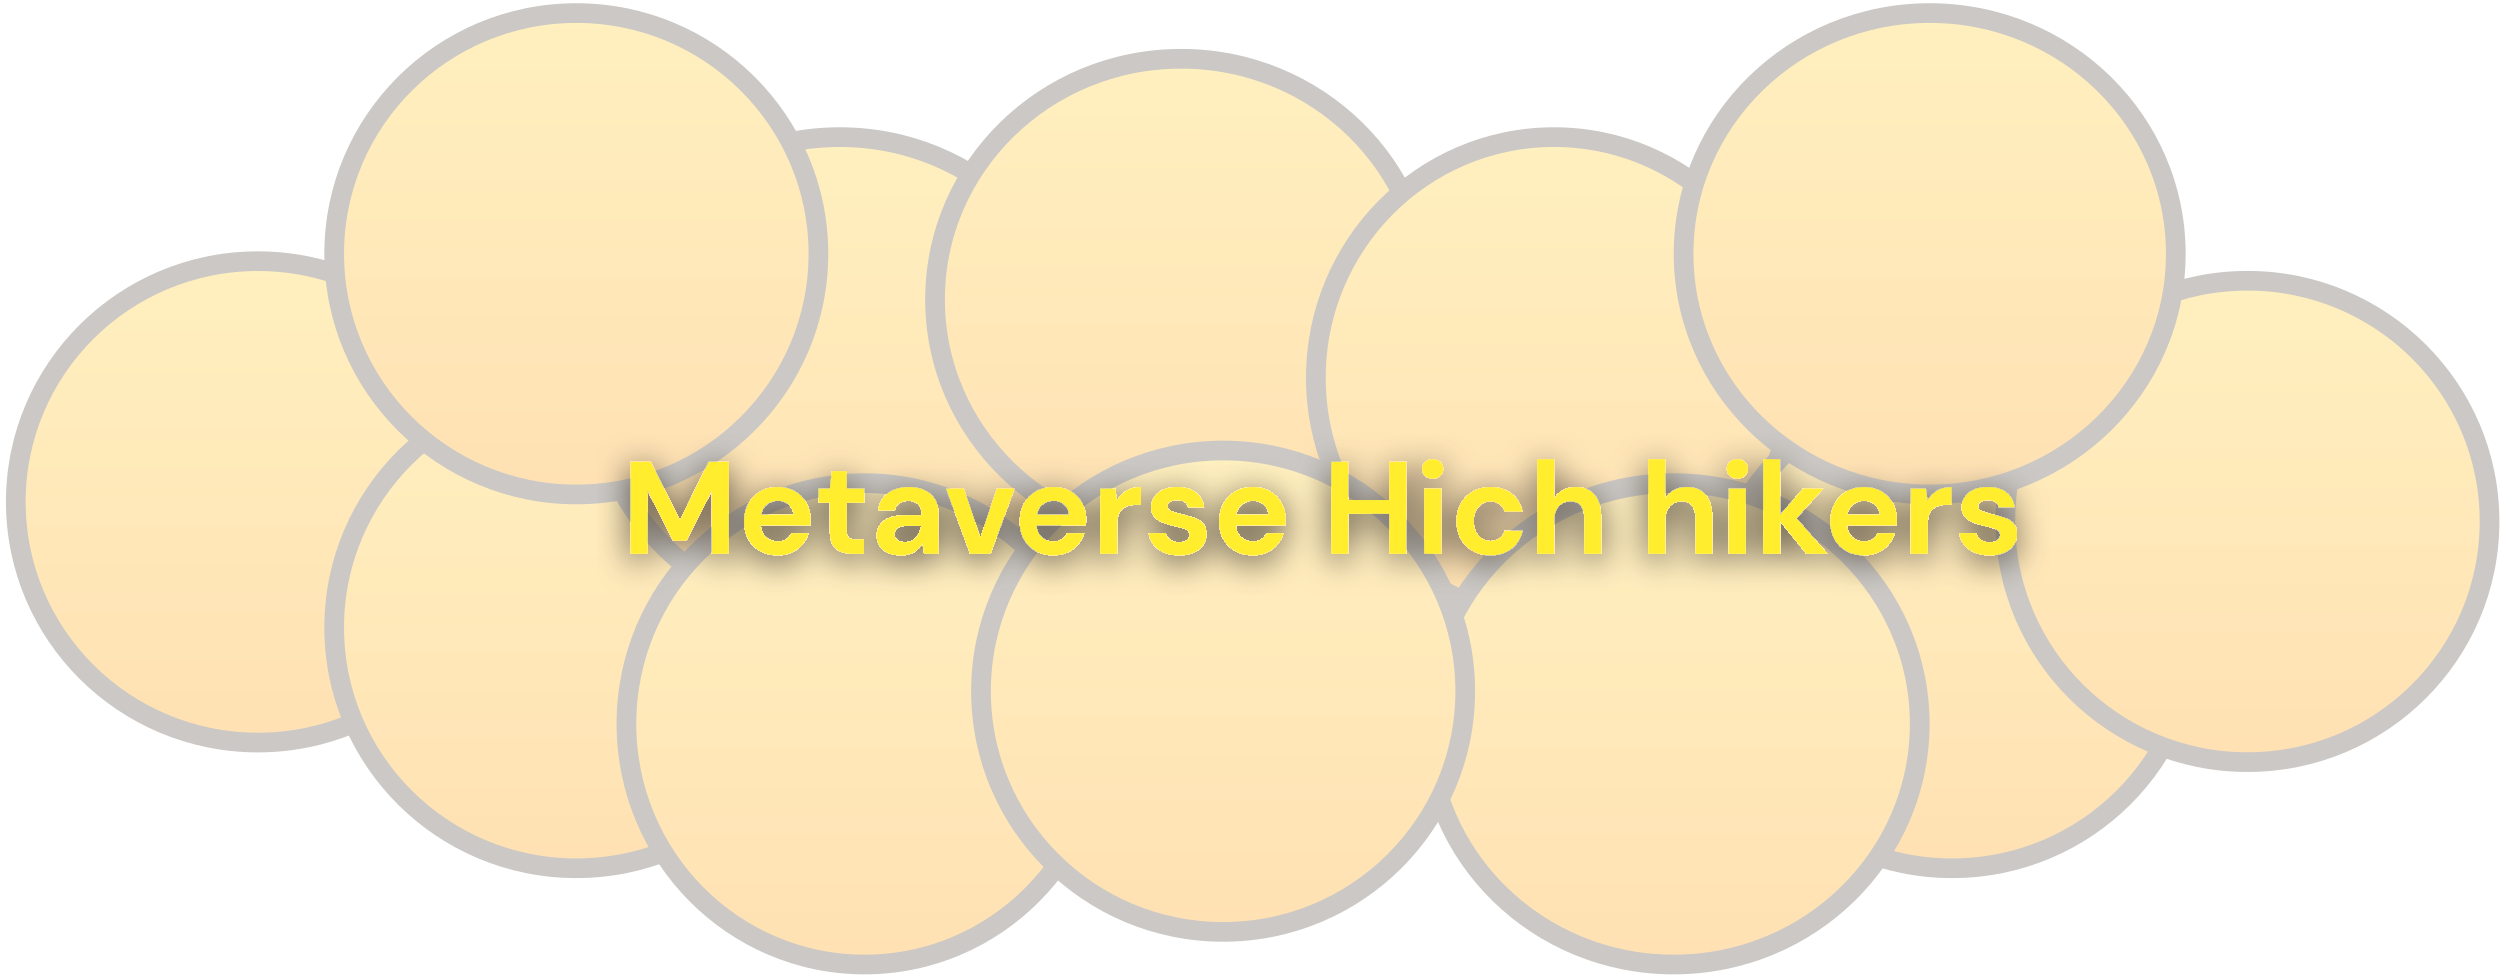
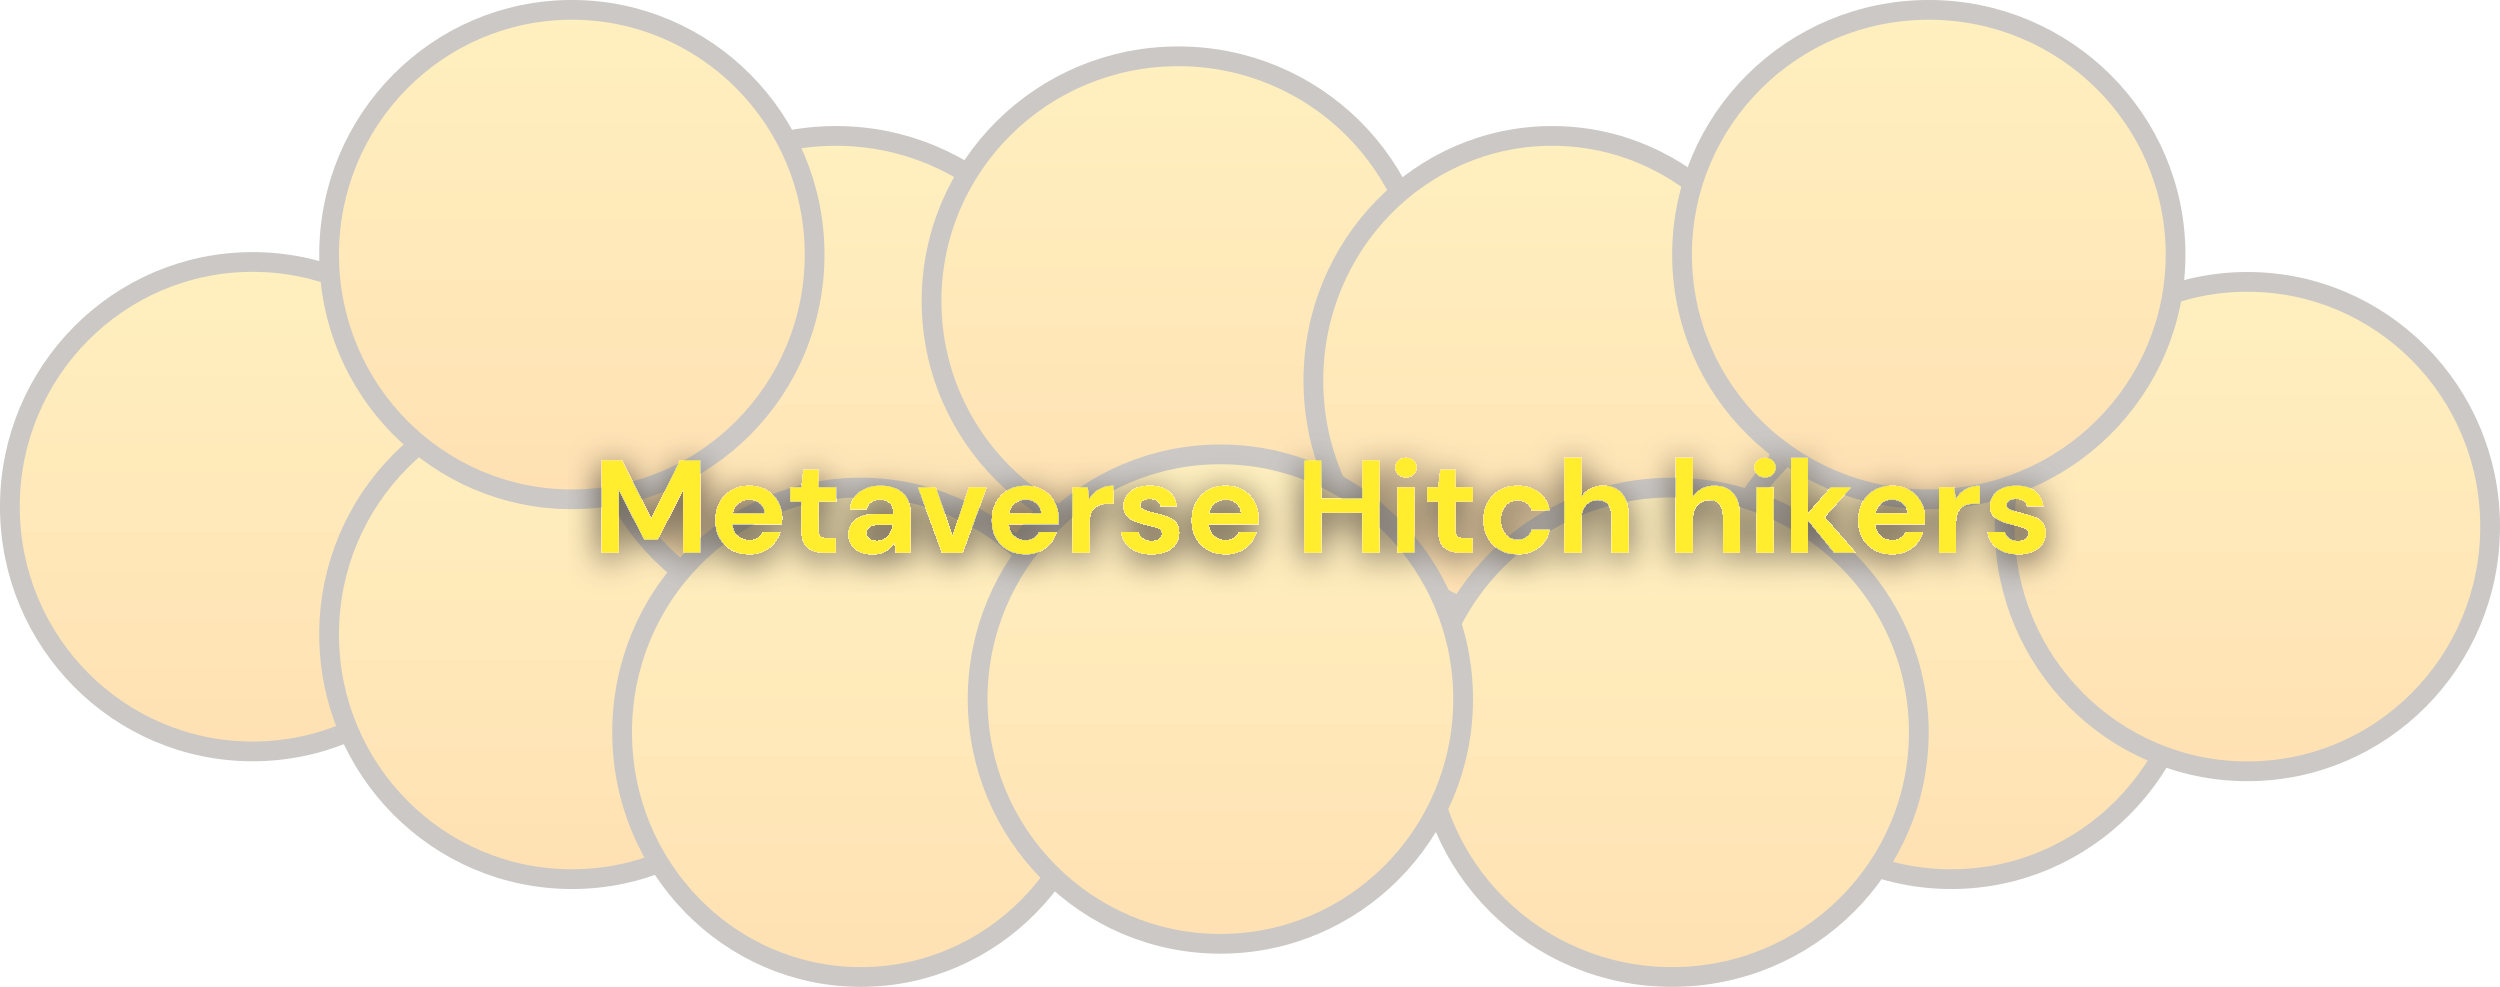
- <svg xmlns="http://www.w3.org/2000/svg" width="381" height="149" viewBox="0 0 381 149" fill="none">
+ <svg xmlns="http://www.w3.org/2000/svg" width="380" height="150" viewBox="0 0 380 150" fill="none">
  <g opacity="0.3">
-     <path d="M76.203 76.483C76.203 96.733 59.691 113.164 39.304 113.164C18.918 113.164 2.406 96.733 2.406 76.483C2.406 56.233 18.918 39.803 39.304 39.803C59.691 39.803 76.203 56.233 76.203 76.483Z" fill="url(#paint0_linear_107_1278)" stroke="#4F473B" stroke-width="3" />
-     <path d="M124.726 95.641C124.726 115.891 108.214 132.322 87.828 132.322C67.441 132.322 50.929 115.891 50.929 95.641C50.929 75.391 67.441 58.961 87.828 58.961C108.214 58.961 124.726 75.391 124.726 95.641Z" fill="url(#paint1_linear_107_1278)" stroke="#4F473B" stroke-width="3" />
-     <path d="M165.48 57.578C165.48 77.806 148.718 94.259 127.973 94.259C107.227 94.259 90.465 77.806 90.465 57.578C90.465 37.35 107.227 20.898 127.973 20.898C148.718 20.898 165.48 37.35 165.48 57.578Z" fill="url(#paint2_linear_107_1278)" stroke="#4F473B" stroke-width="3" />
-     <path d="M124.726 38.674C124.726 58.924 108.214 75.354 87.828 75.354C67.441 75.354 50.929 58.924 50.929 38.674C50.929 18.424 67.441 1.993 87.828 1.993C108.214 1.993 124.726 18.424 124.726 38.674Z" fill="url(#paint3_linear_107_1278)" stroke="#4F473B" stroke-width="3" />
-     <path d="M217.515 45.639C217.515 65.866 200.753 82.319 180.007 82.319C159.262 82.319 142.5 65.866 142.5 45.639C142.5 25.411 159.262 8.958 180.007 8.958C200.753 8.958 217.515 25.411 217.515 45.639Z" fill="url(#paint4_linear_107_1278)" stroke="#4F473B" stroke-width="3" />
-     <path d="M273.116 57.578C273.116 77.851 256.855 94.259 236.827 94.259C216.8 94.259 200.538 77.851 200.538 57.578C200.538 37.306 216.8 20.898 236.827 20.898C256.855 20.898 273.116 37.306 273.116 57.578Z" fill="url(#paint5_linear_107_1278)" stroke="#4F473B" stroke-width="3" />
-     <path d="M168.046 110.313C168.046 130.585 151.784 146.993 131.757 146.993C111.73 146.993 95.468 130.585 95.468 110.313C95.468 90.04 111.73 73.632 131.757 73.632C151.784 73.632 168.046 90.04 168.046 110.313Z" fill="url(#paint6_linear_107_1278)" stroke="#4F473B" stroke-width="3" />
-     <path d="M334.394 95.641C334.394 115.891 317.882 132.322 297.495 132.322C277.109 132.322 260.597 115.891 260.597 95.641C260.597 75.391 277.109 58.961 297.495 58.961C317.882 58.961 334.394 75.391 334.394 95.641Z" fill="url(#paint7_linear_107_1278)" stroke="#4F473B" stroke-width="3" />
-     <path d="M379.406 79.468C379.406 99.718 362.894 116.149 342.507 116.149C322.121 116.149 305.609 99.718 305.609 79.468C305.609 59.218 322.121 42.788 342.507 42.788C362.894 42.788 379.406 59.218 379.406 79.468Z" fill="url(#paint8_linear_107_1278)" stroke="#4F473B" stroke-width="3" />
-     <path d="M331.592 38.674C331.592 58.902 314.83 75.354 294.084 75.354C273.338 75.354 256.576 58.902 256.576 38.674C256.576 18.446 273.338 1.993 294.084 1.993C314.83 1.993 331.592 18.446 331.592 38.674Z" fill="url(#paint9_linear_107_1278)" stroke="#4F473B" stroke-width="3" />
-     <path d="M292.566 110.313C292.566 130.541 275.803 146.993 255.058 146.993C234.312 146.993 217.55 130.541 217.55 110.313C217.55 90.085 234.312 73.632 255.058 73.632C275.803 73.632 292.566 90.085 292.566 110.313Z" fill="url(#paint10_linear_107_1278)" stroke="#4F473B" stroke-width="3" />
-     <path d="M223.301 105.338C223.301 125.588 206.789 142.019 186.403 142.019C166.016 142.019 149.504 125.588 149.504 105.338C149.504 85.088 166.016 68.658 186.403 68.658C206.789 68.658 223.301 85.088 223.301 105.338Z" fill="url(#paint11_linear_107_1278)" stroke="#4F473B" stroke-width="3" />
+     <path d="M75.297 77.017C75.297 97.571 58.766 114.213 38.398 114.213C18.031 114.213 1.5 97.571 1.5 77.017C1.5 56.463 18.031 39.821 38.398 39.821C58.766 39.821 75.297 56.463 75.297 77.017Z" fill="url(#paint0_linear_210_715)" stroke="#4F473B" stroke-width="3" />
+     <path d="M123.821 96.434C123.821 116.988 107.29 133.63 86.922 133.63C66.555 133.63 50.024 116.988 50.024 96.434C50.024 75.88 66.555 59.237 86.922 59.237C107.29 59.237 123.821 75.88 123.821 96.434Z" fill="url(#paint1_linear_210_715)" stroke="#4F473B" stroke-width="3" />
+     <path d="M164.575 57.856C164.575 78.388 147.793 95.053 127.067 95.053C106.341 95.053 89.559 78.388 89.559 57.856C89.559 37.325 106.341 20.66 127.067 20.66C147.793 20.66 164.575 37.325 164.575 57.856Z" fill="url(#paint2_linear_210_715)" stroke="#4F473B" stroke-width="3" />
+     <path d="M123.821 38.696C123.821 59.25 107.29 75.893 86.922 75.893C66.555 75.893 50.024 59.25 50.024 38.696C50.024 18.142 66.555 1.5 86.922 1.5C107.29 1.5 123.821 18.142 123.821 38.696Z" fill="url(#paint3_linear_210_715)" stroke="#4F473B" stroke-width="3" />
+     <path d="M216.61 45.755C216.61 66.287 199.828 82.952 179.102 82.952C158.375 82.952 141.594 66.287 141.594 45.755C141.594 25.224 158.375 8.559 179.102 8.559C199.828 8.559 216.61 25.224 216.61 45.755Z" fill="url(#paint4_linear_210_715)" stroke="#4F473B" stroke-width="3" />
+     <path d="M272.211 57.856C272.211 78.433 255.93 95.053 235.922 95.053C215.913 95.053 199.633 78.433 199.633 57.856C199.633 37.28 215.913 20.66 235.922 20.66C255.93 20.66 272.211 37.28 272.211 57.856Z" fill="url(#paint5_linear_210_715)" stroke="#4F473B" stroke-width="3" />
+     <path d="M167.14 111.304C167.14 131.88 150.86 148.5 130.851 148.5C110.843 148.5 94.562 131.88 94.562 111.304C94.562 90.727 110.843 74.107 130.851 74.107C150.86 74.107 167.14 90.727 167.14 111.304Z" fill="url(#paint6_linear_210_715)" stroke="#4F473B" stroke-width="3" />
+     <path d="M333.488 96.434C333.488 116.988 316.957 133.63 296.59 133.63C276.222 133.63 259.691 116.988 259.691 96.434C259.691 75.88 276.222 59.237 296.59 59.237C316.957 59.237 333.488 75.88 333.488 96.434Z" fill="url(#paint7_linear_210_715)" stroke="#4F473B" stroke-width="3" />
+     <path d="M378.5 80.042C378.5 100.596 361.969 117.238 341.602 117.238C321.234 117.238 304.703 100.596 304.703 80.042C304.703 59.488 321.234 42.846 341.602 42.846C361.969 42.846 378.5 59.488 378.5 80.042Z" fill="url(#paint8_linear_210_715)" stroke="#4F473B" stroke-width="3" />
+     <path d="M330.686 38.696C330.686 59.228 313.905 75.893 293.178 75.893C272.452 75.893 255.67 59.228 255.67 38.696C255.67 18.165 272.452 1.5 293.178 1.5C313.905 1.5 330.686 18.165 330.686 38.696Z" fill="url(#paint9_linear_210_715)" stroke="#4F473B" stroke-width="3" />
+     <path d="M291.66 111.304C291.66 131.835 274.878 148.5 254.152 148.5C233.426 148.5 216.644 131.835 216.644 111.304C216.644 90.772 233.426 74.107 254.152 74.107C274.878 74.107 291.66 90.772 291.66 111.304Z" fill="url(#paint10_linear_210_715)" stroke="#4F473B" stroke-width="3" />
+     <path d="M222.396 106.262C222.396 126.815 205.865 143.458 185.497 143.458C165.13 143.458 148.599 126.815 148.599 106.262C148.599 85.708 165.13 69.065 185.497 69.065C205.865 69.065 222.396 85.708 222.396 106.262Z" fill="url(#paint11_linear_210_715)" stroke="#4F473B" stroke-width="3" />
  </g>
-   <g filter="url(#filter0_d_107_1278)">
-     <path d="M96.124 84.391V70.391H99.164L103.624 79.271L108.024 70.391H111.064V84.391H108.504V74.731L104.604 82.391H102.584L98.684 74.731V84.391H96.124ZM118.54 84.631C117.54 84.631 116.654 84.417 115.88 83.991C115.107 83.564 114.5 82.964 114.06 82.191C113.62 81.417 113.4 80.524 113.4 79.511C113.4 78.484 113.614 77.571 114.04 76.771C114.48 75.971 115.08 75.351 115.84 74.911C116.614 74.457 117.52 74.231 118.56 74.231C119.534 74.231 120.394 74.444 121.14 74.871C121.887 75.297 122.467 75.884 122.88 76.631C123.307 77.364 123.52 78.184 123.52 79.091C123.52 79.237 123.514 79.391 123.5 79.551C123.5 79.711 123.494 79.877 123.48 80.051H115.94C115.994 80.824 116.26 81.431 116.74 81.871C117.234 82.311 117.827 82.531 118.52 82.531C119.04 82.531 119.474 82.417 119.82 82.191C120.18 81.951 120.447 81.644 120.62 81.271H123.22C123.034 81.897 122.72 82.471 122.28 82.991C121.854 83.497 121.32 83.897 120.68 84.191C120.054 84.484 119.34 84.631 118.54 84.631ZM118.56 76.311C117.934 76.311 117.38 76.491 116.9 76.851C116.42 77.197 116.114 77.731 115.98 78.451H120.92C120.88 77.797 120.64 77.277 120.2 76.891C119.76 76.504 119.214 76.311 118.56 76.311ZM129.918 84.391C128.878 84.391 128.044 84.137 127.418 83.631C126.791 83.124 126.478 82.224 126.478 80.931V76.611H124.778V74.471H126.478L126.778 71.811H129.038V74.471H131.718V76.611H129.038V80.951C129.038 81.431 129.138 81.764 129.338 81.951C129.551 82.124 129.911 82.211 130.418 82.211H131.658V84.391H129.918ZM137.336 84.631C136.482 84.631 135.782 84.497 135.236 84.231C134.689 83.951 134.282 83.584 134.016 83.131C133.749 82.677 133.616 82.177 133.616 81.631C133.616 80.711 133.976 79.964 134.696 79.391C135.416 78.817 136.496 78.531 137.936 78.531H140.456V78.291C140.456 77.611 140.262 77.111 139.876 76.791C139.489 76.471 139.009 76.311 138.436 76.311C137.916 76.311 137.462 76.437 137.076 76.691C136.689 76.931 136.449 77.291 136.356 77.771H133.856C133.922 77.051 134.162 76.424 134.576 75.891C135.002 75.357 135.549 74.951 136.216 74.671C136.882 74.377 137.629 74.231 138.456 74.231C139.869 74.231 140.982 74.584 141.796 75.291C142.609 75.997 143.016 76.997 143.016 78.291V84.391H140.836L140.596 82.791C140.302 83.324 139.889 83.764 139.356 84.111C138.836 84.457 138.162 84.631 137.336 84.631ZM137.916 82.631C138.649 82.631 139.216 82.391 139.616 81.911C140.029 81.431 140.289 80.837 140.396 80.131H138.216C137.536 80.131 137.049 80.257 136.756 80.511C136.462 80.751 136.316 81.051 136.316 81.411C136.316 81.797 136.462 82.097 136.756 82.311C137.049 82.524 137.436 82.631 137.916 82.631ZM147.846 84.391L144.206 74.471H146.886L149.406 81.971L151.926 74.471H154.606L150.946 84.391H147.846ZM160.552 84.631C159.552 84.631 158.665 84.417 157.892 83.991C157.119 83.564 156.512 82.964 156.072 82.191C155.632 81.417 155.412 80.524 155.412 79.511C155.412 78.484 155.625 77.571 156.052 76.771C156.492 75.971 157.092 75.351 157.852 74.911C158.625 74.457 159.532 74.231 160.572 74.231C161.545 74.231 162.405 74.444 163.152 74.871C163.899 75.297 164.479 75.884 164.892 76.631C165.319 77.364 165.532 78.184 165.532 79.091C165.532 79.237 165.525 79.391 165.512 79.551C165.512 79.711 165.505 79.877 165.492 80.051H157.952C158.005 80.824 158.272 81.431 158.752 81.871C159.245 82.311 159.839 82.531 160.532 82.531C161.052 82.531 161.485 82.417 161.832 82.191C162.192 81.951 162.459 81.644 162.632 81.271H165.232C165.045 81.897 164.732 82.471 164.292 82.991C163.865 83.497 163.332 83.897 162.692 84.191C162.065 84.484 161.352 84.631 160.552 84.631ZM160.572 76.311C159.945 76.311 159.392 76.491 158.912 76.851C158.432 77.197 158.125 77.731 157.992 78.451H162.932C162.892 77.797 162.652 77.277 162.212 76.891C161.772 76.504 161.225 76.311 160.572 76.311ZM167.685 84.391V74.471H169.965L170.205 76.331C170.565 75.691 171.052 75.184 171.665 74.811C172.292 74.424 173.025 74.231 173.865 74.231V76.931H173.145C172.585 76.931 172.085 77.017 171.645 77.191C171.205 77.364 170.859 77.664 170.605 78.091C170.365 78.517 170.245 79.111 170.245 79.871V84.391H167.685ZM179.715 84.631C178.835 84.631 178.062 84.491 177.395 84.211C176.728 83.917 176.195 83.517 175.795 83.011C175.395 82.504 175.155 81.917 175.075 81.251H177.655C177.735 81.637 177.948 81.971 178.295 82.251C178.655 82.517 179.115 82.651 179.675 82.651C180.235 82.651 180.642 82.537 180.895 82.311C181.162 82.084 181.295 81.824 181.295 81.531C181.295 81.104 181.108 80.817 180.735 80.671C180.362 80.511 179.842 80.357 179.175 80.211C178.748 80.117 178.315 80.004 177.875 79.871C177.435 79.737 177.028 79.571 176.655 79.371C176.295 79.157 176.002 78.891 175.775 78.571C175.548 78.237 175.435 77.831 175.435 77.351C175.435 76.471 175.782 75.731 176.475 75.131C177.182 74.531 178.168 74.231 179.435 74.231C180.608 74.231 181.542 74.504 182.235 75.051C182.942 75.597 183.362 76.351 183.495 77.311H181.075C180.928 76.577 180.375 76.211 179.415 76.211C178.935 76.211 178.562 76.304 178.295 76.491C178.042 76.677 177.915 76.911 177.915 77.191C177.915 77.484 178.108 77.717 178.495 77.891C178.882 78.064 179.395 78.224 180.035 78.371C180.728 78.531 181.362 78.711 181.935 78.911C182.522 79.097 182.988 79.384 183.335 79.771C183.682 80.144 183.855 80.684 183.855 81.391C183.868 82.004 183.708 82.557 183.375 83.051C183.042 83.544 182.562 83.931 181.935 84.211C181.308 84.491 180.568 84.631 179.715 84.631ZM190.943 84.631C189.943 84.631 189.056 84.417 188.283 83.991C187.509 83.564 186.903 82.964 186.463 82.191C186.023 81.417 185.803 80.524 185.803 79.511C185.803 78.484 186.016 77.571 186.443 76.771C186.883 75.971 187.483 75.351 188.243 74.911C189.016 74.457 189.923 74.231 190.963 74.231C191.936 74.231 192.796 74.444 193.543 74.871C194.289 75.297 194.869 75.884 195.283 76.631C195.709 77.364 195.923 78.184 195.923 79.091C195.923 79.237 195.916 79.391 195.903 79.551C195.903 79.711 195.896 79.877 195.883 80.051H188.343C188.396 80.824 188.663 81.431 189.143 81.871C189.636 82.311 190.229 82.531 190.923 82.531C191.443 82.531 191.876 82.417 192.223 82.191C192.583 81.951 192.849 81.644 193.023 81.271H195.623C195.436 81.897 195.123 82.471 194.683 82.991C194.256 83.497 193.723 83.897 193.083 84.191C192.456 84.484 191.743 84.631 190.943 84.631ZM190.963 76.311C190.336 76.311 189.783 76.491 189.303 76.851C188.823 77.197 188.516 77.731 188.383 78.451H193.323C193.283 77.797 193.043 77.277 192.603 76.891C192.163 76.504 191.616 76.311 190.963 76.311ZM202.902 84.391V70.391H205.462V76.211H211.742V70.391H214.302V84.391H211.742V78.291H205.462V84.391H202.902ZM218.343 72.931C217.876 72.931 217.489 72.791 217.183 72.511C216.889 72.231 216.743 71.877 216.743 71.451C216.743 71.024 216.889 70.677 217.183 70.411C217.489 70.131 217.876 69.991 218.343 69.991C218.809 69.991 219.189 70.131 219.483 70.411C219.789 70.677 219.943 71.024 219.943 71.451C219.943 71.877 219.789 72.231 219.483 72.511C219.189 72.791 218.809 72.931 218.343 72.931ZM217.063 84.391V74.471H219.623V84.391H217.063ZM227.155 84.631C226.141 84.631 225.248 84.411 224.475 83.971C223.701 83.531 223.088 82.917 222.635 82.131C222.195 81.344 221.975 80.444 221.975 79.431C221.975 78.417 222.195 77.517 222.635 76.731C223.088 75.944 223.701 75.331 224.475 74.891C225.248 74.451 226.141 74.231 227.155 74.231C228.421 74.231 229.488 74.564 230.355 75.231C231.221 75.884 231.775 76.791 232.015 77.951H229.315C229.181 77.471 228.915 77.097 228.515 76.831C228.128 76.551 227.668 76.411 227.135 76.411C226.428 76.411 225.828 76.677 225.335 77.211C224.841 77.744 224.595 78.484 224.595 79.431C224.595 80.377 224.841 81.117 225.335 81.651C225.828 82.184 226.428 82.451 227.135 82.451C227.668 82.451 228.128 82.317 228.515 82.051C228.915 81.784 229.181 81.404 229.315 80.911H232.015C231.775 82.031 231.221 82.931 230.355 83.611C229.488 84.291 228.421 84.631 227.155 84.631ZM234.287 84.391V69.991H236.847V75.991C237.18 75.444 237.627 75.017 238.187 74.711C238.76 74.391 239.413 74.231 240.147 74.231C241.373 74.231 242.32 74.617 242.987 75.391C243.667 76.164 244.007 77.297 244.007 78.791V84.391H241.467V79.031C241.467 78.177 241.293 77.524 240.947 77.071C240.613 76.617 240.08 76.391 239.347 76.391C238.627 76.391 238.027 76.644 237.547 77.151C237.08 77.657 236.847 78.364 236.847 79.271V84.391H234.287ZM251.22 84.391V69.991H253.78V75.991C254.114 75.444 254.56 75.017 255.12 74.711C255.694 74.391 256.347 74.231 257.08 74.231C258.307 74.231 259.254 74.617 259.92 75.391C260.6 76.164 260.94 77.297 260.94 78.791V84.391H258.4V79.031C258.4 78.177 258.227 77.524 257.88 77.071C257.547 76.617 257.014 76.391 256.28 76.391C255.56 76.391 254.96 76.644 254.48 77.151C254.014 77.657 253.78 78.364 253.78 79.271V84.391H251.22ZM264.768 72.931C264.302 72.931 263.915 72.791 263.608 72.511C263.315 72.231 263.168 71.877 263.168 71.451C263.168 71.024 263.315 70.677 263.608 70.411C263.915 70.131 264.302 69.991 264.768 69.991C265.235 69.991 265.615 70.131 265.908 70.411C266.215 70.677 266.368 71.024 266.368 71.451C266.368 71.877 266.215 72.231 265.908 72.511C265.615 72.791 265.235 72.931 264.768 72.931ZM263.488 84.391V74.471H266.048V84.391H263.488ZM268.72 84.391V69.991H271.28V78.491L274.8 74.471H277.84L273.78 78.991L278.5 84.391H275.3L271.28 79.411V84.391H268.72ZM284.087 84.631C283.087 84.631 282.201 84.417 281.427 83.991C280.654 83.564 280.047 82.964 279.607 82.191C279.167 81.417 278.947 80.524 278.947 79.511C278.947 78.484 279.161 77.571 279.587 76.771C280.027 75.971 280.627 75.351 281.387 74.911C282.161 74.457 283.067 74.231 284.107 74.231C285.081 74.231 285.941 74.444 286.687 74.871C287.434 75.297 288.014 75.884 288.427 76.631C288.854 77.364 289.067 78.184 289.067 79.091C289.067 79.237 289.061 79.391 289.047 79.551C289.047 79.711 289.041 79.877 289.027 80.051H281.487C281.541 80.824 281.807 81.431 282.287 81.871C282.781 82.311 283.374 82.531 284.067 82.531C284.587 82.531 285.021 82.417 285.367 82.191C285.727 81.951 285.994 81.644 286.167 81.271H288.767C288.581 81.897 288.267 82.471 287.827 82.991C287.401 83.497 286.867 83.897 286.227 84.191C285.601 84.484 284.887 84.631 284.087 84.631ZM284.107 76.311C283.481 76.311 282.927 76.491 282.447 76.851C281.967 77.197 281.661 77.731 281.527 78.451H286.467C286.427 77.797 286.187 77.277 285.747 76.891C285.307 76.504 284.761 76.311 284.107 76.311ZM291.22 84.391V74.471H293.5L293.74 76.331C294.1 75.691 294.587 75.184 295.2 74.811C295.827 74.424 296.56 74.231 297.4 74.231V76.931H296.68C296.12 76.931 295.62 77.017 295.18 77.191C294.74 77.364 294.394 77.664 294.14 78.091C293.9 78.517 293.78 79.111 293.78 79.871V84.391H291.22ZM303.25 84.631C302.37 84.631 301.597 84.491 300.93 84.211C300.263 83.917 299.73 83.517 299.33 83.011C298.93 82.504 298.69 81.917 298.61 81.251H301.19C301.27 81.637 301.483 81.971 301.83 82.251C302.19 82.517 302.65 82.651 303.21 82.651C303.77 82.651 304.177 82.537 304.43 82.311C304.697 82.084 304.83 81.824 304.83 81.531C304.83 81.104 304.643 80.817 304.27 80.671C303.897 80.511 303.377 80.357 302.71 80.211C302.283 80.117 301.85 80.004 301.41 79.871C300.97 79.737 300.563 79.571 300.19 79.371C299.83 79.157 299.537 78.891 299.31 78.571C299.083 78.237 298.97 77.831 298.97 77.351C298.97 76.471 299.317 75.731 300.01 75.131C300.717 74.531 301.703 74.231 302.97 74.231C304.143 74.231 305.077 74.504 305.77 75.051C306.477 75.597 306.897 76.351 307.03 77.311H304.61C304.463 76.577 303.91 76.211 302.95 76.211C302.47 76.211 302.097 76.304 301.83 76.491C301.577 76.677 301.45 76.911 301.45 77.191C301.45 77.484 301.643 77.717 302.03 77.891C302.417 78.064 302.93 78.224 303.57 78.371C304.263 78.531 304.897 78.711 305.47 78.911C306.057 79.097 306.523 79.384 306.87 79.771C307.217 80.144 307.39 80.684 307.39 81.391C307.403 82.004 307.243 82.557 306.91 83.051C306.577 83.544 306.097 83.931 305.47 84.211C304.843 84.491 304.103 84.631 303.25 84.631Z" fill="#FFED2E" />
+   <g filter="url(#filter0_d_210_715)">
+     <path d="M91.481 84V70H94.521L98.981 78.88L103.381 70H106.421V84H103.861V74.34L99.961 82H97.941L94.041 74.34V84H91.481ZM113.897 84.24C112.897 84.24 112.011 84.027 111.237 83.6C110.464 83.173 109.857 82.573 109.417 81.8C108.977 81.027 108.757 80.133 108.757 79.12C108.757 78.093 108.971 77.18 109.397 76.38C109.837 75.58 110.437 74.96 111.197 74.52C111.971 74.067 112.877 73.84 113.917 73.84C114.891 73.84 115.751 74.053 116.497 74.48C117.244 74.907 117.824 75.493 118.237 76.24C118.664 76.973 118.877 77.793 118.877 78.7C118.877 78.847 118.871 79 118.857 79.16C118.857 79.32 118.851 79.487 118.837 79.66H111.297C111.351 80.433 111.617 81.04 112.097 81.48C112.591 81.92 113.184 82.14 113.877 82.14C114.397 82.14 114.831 82.027 115.177 81.8C115.537 81.56 115.804 81.253 115.977 80.88H118.577C118.391 81.507 118.077 82.08 117.637 82.6C117.211 83.107 116.677 83.507 116.037 83.8C115.411 84.093 114.697 84.24 113.897 84.24ZM113.917 75.92C113.291 75.92 112.737 76.1 112.257 76.46C111.777 76.807 111.471 77.34 111.337 78.06H116.277C116.237 77.407 115.997 76.887 115.557 76.5C115.117 76.113 114.571 75.92 113.917 75.92ZM125.275 84C124.235 84 123.401 83.747 122.775 83.24C122.148 82.733 121.835 81.833 121.835 80.54V76.22H120.135V74.08H121.835L122.135 71.42H124.395V74.08H127.075V76.22H124.395V80.56C124.395 81.04 124.495 81.373 124.695 81.56C124.908 81.733 125.268 81.82 125.775 81.82H127.015V84H125.275ZM132.693 84.24C131.839 84.24 131.139 84.107 130.593 83.84C130.046 83.56 129.639 83.193 129.373 82.74C129.106 82.287 128.973 81.787 128.973 81.24C128.973 80.32 129.333 79.573 130.053 79C130.773 78.427 131.853 78.14 133.293 78.14H135.813V77.9C135.813 77.22 135.619 76.72 135.233 76.4C134.846 76.08 134.366 75.92 133.793 75.92C133.273 75.92 132.819 76.047 132.433 76.3C132.046 76.54 131.806 76.9 131.713 77.38H129.213C129.279 76.66 129.519 76.033 129.933 75.5C130.359 74.967 130.906 74.56 131.573 74.28C132.239 73.987 132.986 73.84 133.813 73.84C135.226 73.84 136.339 74.193 137.153 74.9C137.966 75.607 138.373 76.607 138.373 77.9V84H136.193L135.953 82.4C135.659 82.933 135.246 83.373 134.713 83.72C134.193 84.067 133.519 84.24 132.693 84.24ZM133.273 82.24C134.006 82.24 134.573 82 134.973 81.52C135.386 81.04 135.646 80.447 135.753 79.74H133.573C132.893 79.74 132.406 79.867 132.113 80.12C131.819 80.36 131.673 80.66 131.673 81.02C131.673 81.407 131.819 81.707 132.113 81.92C132.406 82.133 132.793 82.24 133.273 82.24ZM143.203 84L139.563 74.08H142.243L144.763 81.58L147.283 74.08H149.963L146.303 84H143.203ZM155.909 84.24C154.909 84.24 154.022 84.027 153.249 83.6C152.476 83.173 151.869 82.573 151.429 81.8C150.989 81.027 150.769 80.133 150.769 79.12C150.769 78.093 150.982 77.18 151.409 76.38C151.849 75.58 152.449 74.96 153.209 74.52C153.982 74.067 154.889 73.84 155.929 73.84C156.902 73.84 157.762 74.053 158.509 74.48C159.256 74.907 159.836 75.493 160.249 76.24C160.676 76.973 160.889 77.793 160.889 78.7C160.889 78.847 160.882 79 160.869 79.16C160.869 79.32 160.862 79.487 160.849 79.66H153.309C153.362 80.433 153.629 81.04 154.109 81.48C154.602 81.92 155.196 82.14 155.889 82.14C156.409 82.14 156.842 82.027 157.189 81.8C157.549 81.56 157.816 81.253 157.989 80.88H160.589C160.402 81.507 160.089 82.08 159.649 82.6C159.222 83.107 158.689 83.507 158.049 83.8C157.422 84.093 156.709 84.24 155.909 84.24ZM155.929 75.92C155.302 75.92 154.749 76.1 154.269 76.46C153.789 76.807 153.482 77.34 153.349 78.06H158.289C158.249 77.407 158.009 76.887 157.569 76.5C157.129 76.113 156.582 75.92 155.929 75.92ZM163.042 84V74.08H165.322L165.562 75.94C165.922 75.3 166.409 74.793 167.022 74.42C167.649 74.033 168.382 73.84 169.222 73.84V76.54H168.502C167.942 76.54 167.442 76.627 167.002 76.8C166.562 76.973 166.216 77.273 165.962 77.7C165.722 78.127 165.602 78.72 165.602 79.48V84H163.042ZM175.072 84.24C174.192 84.24 173.419 84.1 172.752 83.82C172.085 83.527 171.552 83.127 171.152 82.62C170.752 82.113 170.512 81.527 170.432 80.86H173.012C173.092 81.247 173.305 81.58 173.652 81.86C174.012 82.127 174.472 82.26 175.032 82.26C175.592 82.26 175.999 82.147 176.252 81.92C176.519 81.693 176.652 81.433 176.652 81.14C176.652 80.713 176.465 80.427 176.092 80.28C175.719 80.12 175.199 79.967 174.532 79.82C174.105 79.727 173.672 79.613 173.232 79.48C172.792 79.347 172.385 79.18 172.012 78.98C171.652 78.767 171.359 78.5 171.132 78.18C170.905 77.847 170.792 77.44 170.792 76.96C170.792 76.08 171.139 75.34 171.832 74.74C172.539 74.14 173.525 73.84 174.792 73.84C175.965 73.84 176.899 74.113 177.592 74.66C178.299 75.207 178.719 75.96 178.852 76.92H176.432C176.285 76.187 175.732 75.82 174.772 75.82C174.292 75.82 173.919 75.913 173.652 76.1C173.399 76.287 173.272 76.52 173.272 76.8C173.272 77.093 173.465 77.327 173.852 77.5C174.239 77.673 174.752 77.833 175.392 77.98C176.085 78.14 176.719 78.32 177.292 78.52C177.879 78.707 178.345 78.993 178.692 79.38C179.039 79.753 179.212 80.293 179.212 81C179.225 81.613 179.065 82.167 178.732 82.66C178.399 83.153 177.919 83.54 177.292 83.82C176.665 84.1 175.925 84.24 175.072 84.24ZM186.3 84.24C185.3 84.24 184.413 84.027 183.64 83.6C182.866 83.173 182.26 82.573 181.82 81.8C181.38 81.027 181.16 80.133 181.16 79.12C181.16 78.093 181.373 77.18 181.8 76.38C182.24 75.58 182.84 74.96 183.6 74.52C184.373 74.067 185.28 73.84 186.32 73.84C187.293 73.84 188.153 74.053 188.9 74.48C189.646 74.907 190.226 75.493 190.64 76.24C191.066 76.973 191.28 77.793 191.28 78.7C191.28 78.847 191.273 79 191.26 79.16C191.26 79.32 191.253 79.487 191.24 79.66H183.7C183.753 80.433 184.02 81.04 184.5 81.48C184.993 81.92 185.586 82.14 186.28 82.14C186.8 82.14 187.233 82.027 187.58 81.8C187.94 81.56 188.206 81.253 188.38 80.88H190.98C190.793 81.507 190.48 82.08 190.04 82.6C189.613 83.107 189.08 83.507 188.44 83.8C187.813 84.093 187.1 84.24 186.3 84.24ZM186.32 75.92C185.693 75.92 185.14 76.1 184.66 76.46C184.18 76.807 183.873 77.34 183.74 78.06H188.68C188.64 77.407 188.4 76.887 187.96 76.5C187.52 76.113 186.973 75.92 186.32 75.92ZM198.258 84V70H200.818V75.82H207.098V70H209.658V84H207.098V77.9H200.818V84H198.258ZM213.7 72.54C213.233 72.54 212.846 72.4 212.54 72.12C212.246 71.84 212.1 71.487 212.1 71.06C212.1 70.633 212.246 70.287 212.54 70.02C212.846 69.74 213.233 69.6 213.7 69.6C214.166 69.6 214.546 69.74 214.84 70.02C215.146 70.287 215.3 70.633 215.3 71.06C215.3 71.487 215.146 71.84 214.84 72.12C214.546 72.4 214.166 72.54 213.7 72.54ZM212.42 84V74.08H214.98V84H212.42ZM222.072 84C221.032 84 220.198 83.747 219.572 83.24C218.945 82.733 218.632 81.833 218.632 80.54V76.22H216.932V74.08H218.632L218.932 71.42H221.192V74.08H223.872V76.22H221.192V80.56C221.192 81.04 221.292 81.373 221.492 81.56C221.705 81.733 222.065 81.82 222.572 81.82H223.812V84H222.072ZM230.676 84.24C229.662 84.24 228.769 84.02 227.996 83.58C227.222 83.14 226.609 82.527 226.156 81.74C225.716 80.953 225.496 80.053 225.496 79.04C225.496 78.027 225.716 77.127 226.156 76.34C226.609 75.553 227.222 74.94 227.996 74.5C228.769 74.06 229.662 73.84 230.676 73.84C231.942 73.84 233.009 74.173 233.876 74.84C234.742 75.493 235.296 76.4 235.536 77.56H232.836C232.702 77.08 232.436 76.707 232.036 76.44C231.649 76.16 231.189 76.02 230.656 76.02C229.949 76.02 229.349 76.287 228.856 76.82C228.362 77.353 228.116 78.093 228.116 79.04C228.116 79.987 228.362 80.727 228.856 81.26C229.349 81.793 229.949 82.06 230.656 82.06C231.189 82.06 231.649 81.927 232.036 81.66C232.436 81.393 232.702 81.013 232.836 80.52H235.536C235.296 81.64 234.742 82.54 233.876 83.22C233.009 83.9 231.942 84.24 230.676 84.24ZM237.808 84V69.6H240.368V75.6C240.701 75.053 241.148 74.627 241.708 74.32C242.281 74 242.934 73.84 243.668 73.84C244.894 73.84 245.841 74.227 246.508 75C247.188 75.773 247.528 76.907 247.528 78.4V84H244.988V78.64C244.988 77.787 244.814 77.133 244.468 76.68C244.134 76.227 243.601 76 242.868 76C242.148 76 241.548 76.253 241.068 76.76C240.601 77.267 240.368 77.973 240.368 78.88V84H237.808ZM254.741 84V69.6H257.301V75.6C257.635 75.053 258.081 74.627 258.641 74.32C259.215 74 259.868 73.84 260.601 73.84C261.828 73.84 262.775 74.227 263.441 75C264.121 75.773 264.461 76.907 264.461 78.4V84H261.921V78.64C261.921 77.787 261.748 77.133 261.401 76.68C261.068 76.227 260.535 76 259.801 76C259.081 76 258.481 76.253 258.001 76.76C257.535 77.267 257.301 77.973 257.301 78.88V84H254.741ZM268.289 72.54C267.823 72.54 267.436 72.4 267.129 72.12C266.836 71.84 266.689 71.487 266.689 71.06C266.689 70.633 266.836 70.287 267.129 70.02C267.436 69.74 267.823 69.6 268.289 69.6C268.756 69.6 269.136 69.74 269.429 70.02C269.736 70.287 269.889 70.633 269.889 71.06C269.889 71.487 269.736 71.84 269.429 72.12C269.136 72.4 268.756 72.54 268.289 72.54ZM267.009 84V74.08H269.569V84H267.009ZM272.241 84V69.6H274.801V78.1L278.321 74.08H281.361L277.301 78.6L282.021 84H278.821L274.801 79.02V84H272.241ZM287.608 84.24C286.608 84.24 285.722 84.027 284.948 83.6C284.175 83.173 283.568 82.573 283.128 81.8C282.688 81.027 282.468 80.133 282.468 79.12C282.468 78.093 282.682 77.18 283.108 76.38C283.548 75.58 284.148 74.96 284.908 74.52C285.682 74.067 286.588 73.84 287.628 73.84C288.602 73.84 289.462 74.053 290.208 74.48C290.955 74.907 291.535 75.493 291.948 76.24C292.375 76.973 292.588 77.793 292.588 78.7C292.588 78.847 292.582 79 292.568 79.16C292.568 79.32 292.562 79.487 292.548 79.66H285.008C285.062 80.433 285.328 81.04 285.808 81.48C286.302 81.92 286.895 82.14 287.588 82.14C288.108 82.14 288.542 82.027 288.888 81.8C289.248 81.56 289.515 81.253 289.688 80.88H292.288C292.102 81.507 291.788 82.08 291.348 82.6C290.922 83.107 290.388 83.507 289.748 83.8C289.122 84.093 288.408 84.24 287.608 84.24ZM287.628 75.92C287.002 75.92 286.448 76.1 285.968 76.46C285.488 76.807 285.182 77.34 285.048 78.06H289.988C289.948 77.407 289.708 76.887 289.268 76.5C288.828 76.113 288.282 75.92 287.628 75.92ZM294.741 84V74.08H297.021L297.261 75.94C297.621 75.3 298.108 74.793 298.721 74.42C299.348 74.033 300.081 73.84 300.921 73.84V76.54H300.201C299.641 76.54 299.141 76.627 298.701 76.8C298.261 76.973 297.915 77.273 297.661 77.7C297.421 78.127 297.301 78.72 297.301 79.48V84H294.741ZM306.771 84.24C305.891 84.24 305.118 84.1 304.451 83.82C303.784 83.527 303.251 83.127 302.851 82.62C302.451 82.113 302.211 81.527 302.131 80.86H304.711C304.791 81.247 305.004 81.58 305.351 81.86C305.711 82.127 306.171 82.26 306.731 82.26C307.291 82.26 307.698 82.147 307.951 81.92C308.218 81.693 308.351 81.433 308.351 81.14C308.351 80.713 308.164 80.427 307.791 80.28C307.418 80.12 306.898 79.967 306.231 79.82C305.804 79.727 305.371 79.613 304.931 79.48C304.491 79.347 304.084 79.18 303.711 78.98C303.351 78.767 303.058 78.5 302.831 78.18C302.604 77.847 302.491 77.44 302.491 76.96C302.491 76.08 302.838 75.34 303.531 74.74C304.238 74.14 305.224 73.84 306.491 73.84C307.664 73.84 308.598 74.113 309.291 74.66C309.998 75.207 310.418 75.96 310.551 76.92H308.131C307.984 76.187 307.431 75.82 306.471 75.82C305.991 75.82 305.618 75.913 305.351 76.1C305.098 76.287 304.971 76.52 304.971 76.8C304.971 77.093 305.164 77.327 305.551 77.5C305.938 77.673 306.451 77.833 307.091 77.98C307.784 78.14 308.418 78.32 308.991 78.52C309.578 78.707 310.044 78.993 310.391 79.38C310.738 79.753 310.911 80.293 310.911 81C310.924 81.613 310.764 82.167 310.431 82.66C310.098 83.153 309.618 83.54 308.991 83.82C308.364 84.1 307.624 84.24 306.771 84.24Z" fill="#FFED2E" />
  </g>
  <defs>
-     <filter id="filter0_d_107_1278" x="91.124" y="65.991" width="221.286" height="24.64" filterUnits="userSpaceOnUse" color-interpolation-filters="sRGB">
+     <filter id="filter0_d_210_715" x="86.481" y="65.6" width="229.45" height="24.64" filterUnits="userSpaceOnUse" color-interpolation-filters="sRGB">
      <feFlood flood-opacity="0" result="BackgroundImageFix" />
      <feColorMatrix in="SourceAlpha" type="matrix" values="0 0 0 0 0 0 0 0 0 0 0 0 0 0 0 0 0 0 127 0" result="hardAlpha" />
      <feOffset dy="1" />
      <feGaussianBlur stdDeviation="2.5" />
      <feComposite in2="hardAlpha" operator="out" />
      <feColorMatrix type="matrix" values="0 0 0 0 0.31 0 0 0 0 0.278 0 0 0 0 0.231 0 0 0 1 0" />
-       <feBlend mode="normal" in2="BackgroundImageFix" result="effect1_dropShadow_107_1278" />
-       <feBlend mode="normal" in="SourceGraphic" in2="effect1_dropShadow_107_1278" result="shape" />
+       <feBlend mode="normal" in2="BackgroundImageFix" result="effect1_dropShadow_210_715" />
+       <feBlend mode="normal" in="SourceGraphic" in2="effect1_dropShadow_210_715" result="shape" />
    </filter>
-     <linearGradient id="paint0_linear_107_1278" x1="39.304" y1="38.303" x2="39.304" y2="114.664" gradientUnits="userSpaceOnUse">
+     <linearGradient id="paint0_linear_210_715" x1="38.398" y1="38.321" x2="38.398" y2="115.713" gradientUnits="userSpaceOnUse">
      <stop stop-color="#FFCD29" />
      <stop offset="1" stop-color="#FF9900" />
    </linearGradient>
-     <linearGradient id="paint1_linear_107_1278" x1="87.828" y1="57.461" x2="87.828" y2="133.822" gradientUnits="userSpaceOnUse">
+     <linearGradient id="paint1_linear_210_715" x1="86.922" y1="57.737" x2="86.922" y2="135.13" gradientUnits="userSpaceOnUse">
      <stop stop-color="#FFCD29" />
      <stop offset="1" stop-color="#FF9900" />
    </linearGradient>
-     <linearGradient id="paint2_linear_107_1278" x1="127.973" y1="19.398" x2="127.973" y2="95.759" gradientUnits="userSpaceOnUse">
+     <linearGradient id="paint2_linear_210_715" x1="127.067" y1="19.16" x2="127.067" y2="96.553" gradientUnits="userSpaceOnUse">
      <stop stop-color="#FFCD29" />
      <stop offset="1" stop-color="#FF9900" />
    </linearGradient>
-     <linearGradient id="paint3_linear_107_1278" x1="87.828" y1="0.493" x2="87.828" y2="76.854" gradientUnits="userSpaceOnUse">
+     <linearGradient id="paint3_linear_210_715" x1="86.922" y1="0" x2="86.922" y2="77.393" gradientUnits="userSpaceOnUse">
      <stop stop-color="#FFCD29" />
      <stop offset="1" stop-color="#FF9900" />
    </linearGradient>
-     <linearGradient id="paint4_linear_107_1278" x1="180.007" y1="7.458" x2="180.007" y2="83.819" gradientUnits="userSpaceOnUse">
+     <linearGradient id="paint4_linear_210_715" x1="179.102" y1="7.059" x2="179.102" y2="84.452" gradientUnits="userSpaceOnUse">
      <stop stop-color="#FFCD29" />
      <stop offset="1" stop-color="#FF9900" />
    </linearGradient>
-     <linearGradient id="paint5_linear_107_1278" x1="236.827" y1="19.398" x2="236.827" y2="95.759" gradientUnits="userSpaceOnUse">
+     <linearGradient id="paint5_linear_210_715" x1="235.922" y1="19.16" x2="235.922" y2="96.553" gradientUnits="userSpaceOnUse">
      <stop stop-color="#FFCD29" />
      <stop offset="1" stop-color="#FF9900" />
    </linearGradient>
-     <linearGradient id="paint6_linear_107_1278" x1="131.757" y1="72.132" x2="131.757" y2="148.493" gradientUnits="userSpaceOnUse">
+     <linearGradient id="paint6_linear_210_715" x1="130.851" y1="72.607" x2="130.851" y2="150" gradientUnits="userSpaceOnUse">
      <stop stop-color="#FFCD29" />
      <stop offset="1" stop-color="#FF9900" />
    </linearGradient>
-     <linearGradient id="paint7_linear_107_1278" x1="297.495" y1="57.461" x2="297.495" y2="133.822" gradientUnits="userSpaceOnUse">
+     <linearGradient id="paint7_linear_210_715" x1="296.59" y1="57.737" x2="296.59" y2="135.13" gradientUnits="userSpaceOnUse">
      <stop stop-color="#FFCD29" />
      <stop offset="1" stop-color="#FF9900" />
    </linearGradient>
-     <linearGradient id="paint8_linear_107_1278" x1="342.507" y1="41.288" x2="342.507" y2="117.649" gradientUnits="userSpaceOnUse">
+     <linearGradient id="paint8_linear_210_715" x1="341.602" y1="41.346" x2="341.602" y2="118.738" gradientUnits="userSpaceOnUse">
      <stop stop-color="#FFCD29" />
      <stop offset="1" stop-color="#FF9900" />
    </linearGradient>
-     <linearGradient id="paint9_linear_107_1278" x1="294.084" y1="0.493" x2="294.084" y2="76.854" gradientUnits="userSpaceOnUse">
+     <linearGradient id="paint9_linear_210_715" x1="293.178" y1="0" x2="293.178" y2="77.393" gradientUnits="userSpaceOnUse">
      <stop stop-color="#FFCD29" />
      <stop offset="1" stop-color="#FF9900" />
    </linearGradient>
-     <linearGradient id="paint10_linear_107_1278" x1="255.058" y1="72.132" x2="255.058" y2="148.493" gradientUnits="userSpaceOnUse">
+     <linearGradient id="paint10_linear_210_715" x1="254.152" y1="72.607" x2="254.152" y2="150" gradientUnits="userSpaceOnUse">
      <stop stop-color="#FFCD29" />
      <stop offset="1" stop-color="#FF9900" />
    </linearGradient>
-     <linearGradient id="paint11_linear_107_1278" x1="186.403" y1="67.158" x2="186.403" y2="143.519" gradientUnits="userSpaceOnUse">
+     <linearGradient id="paint11_linear_210_715" x1="185.497" y1="67.565" x2="185.497" y2="144.958" gradientUnits="userSpaceOnUse">
      <stop stop-color="#FFCD29" />
      <stop offset="1" stop-color="#FF9900" />
    </linearGradient>
  </defs>
</svg>
